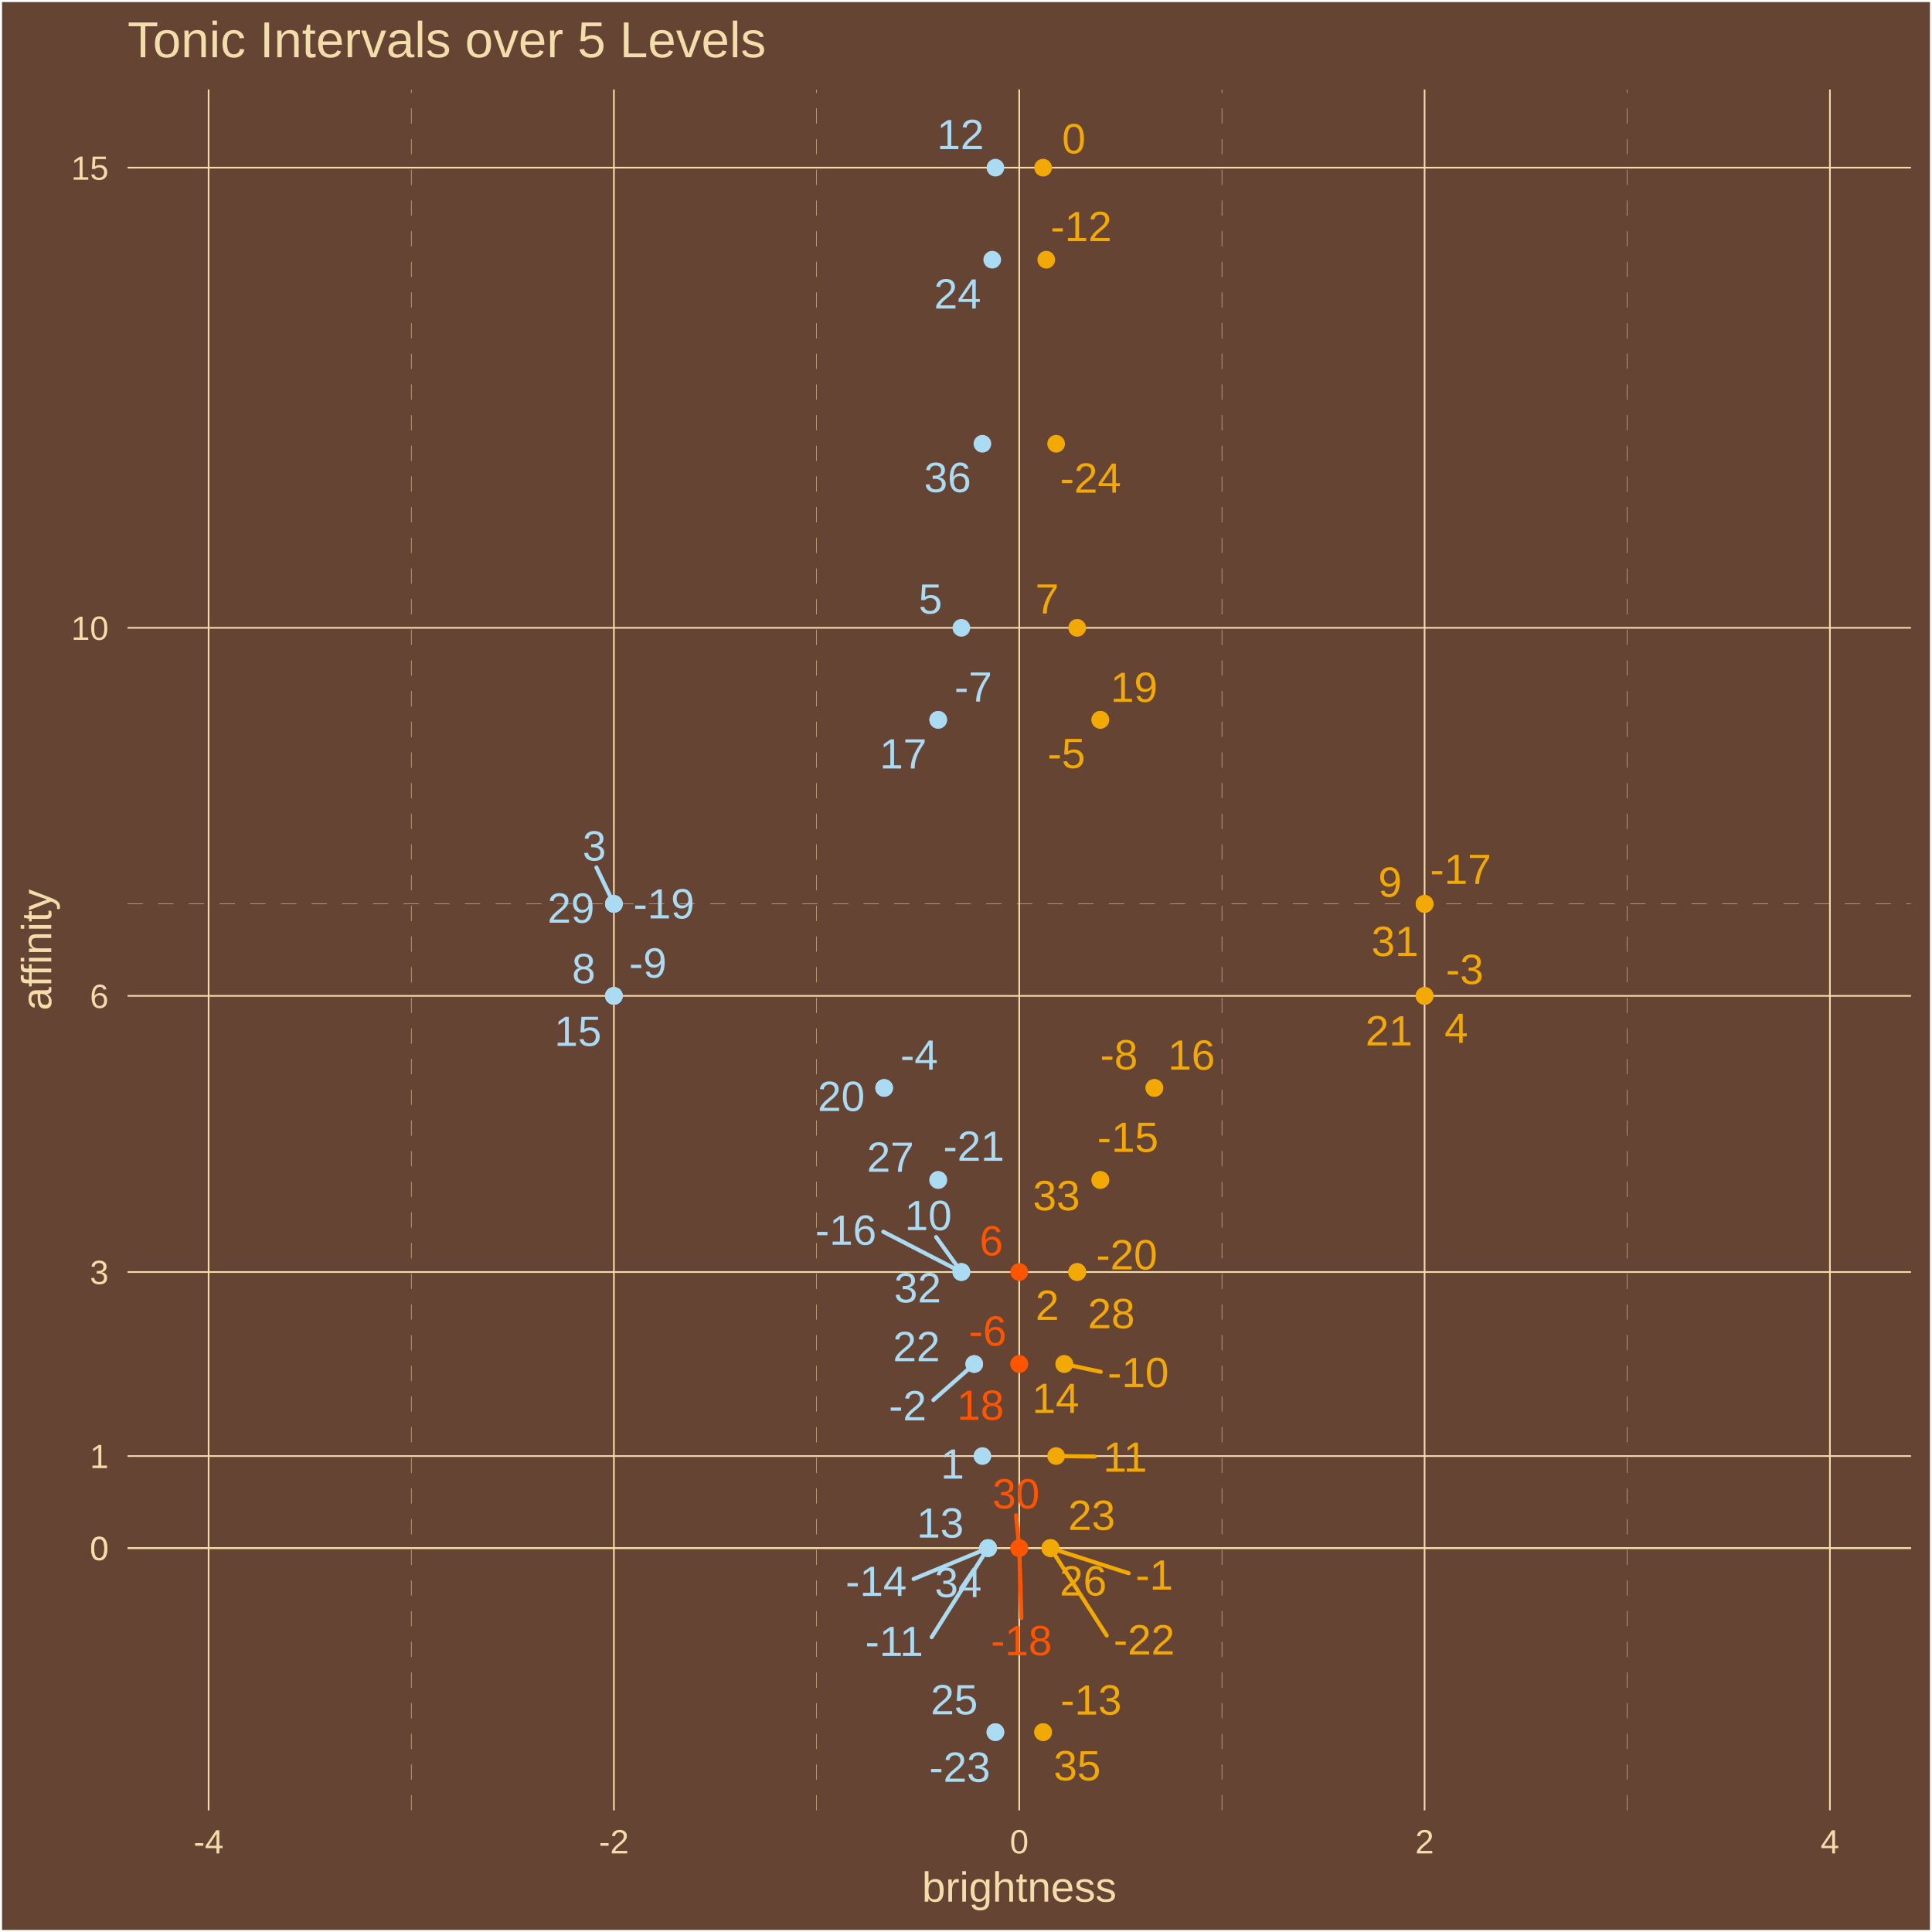
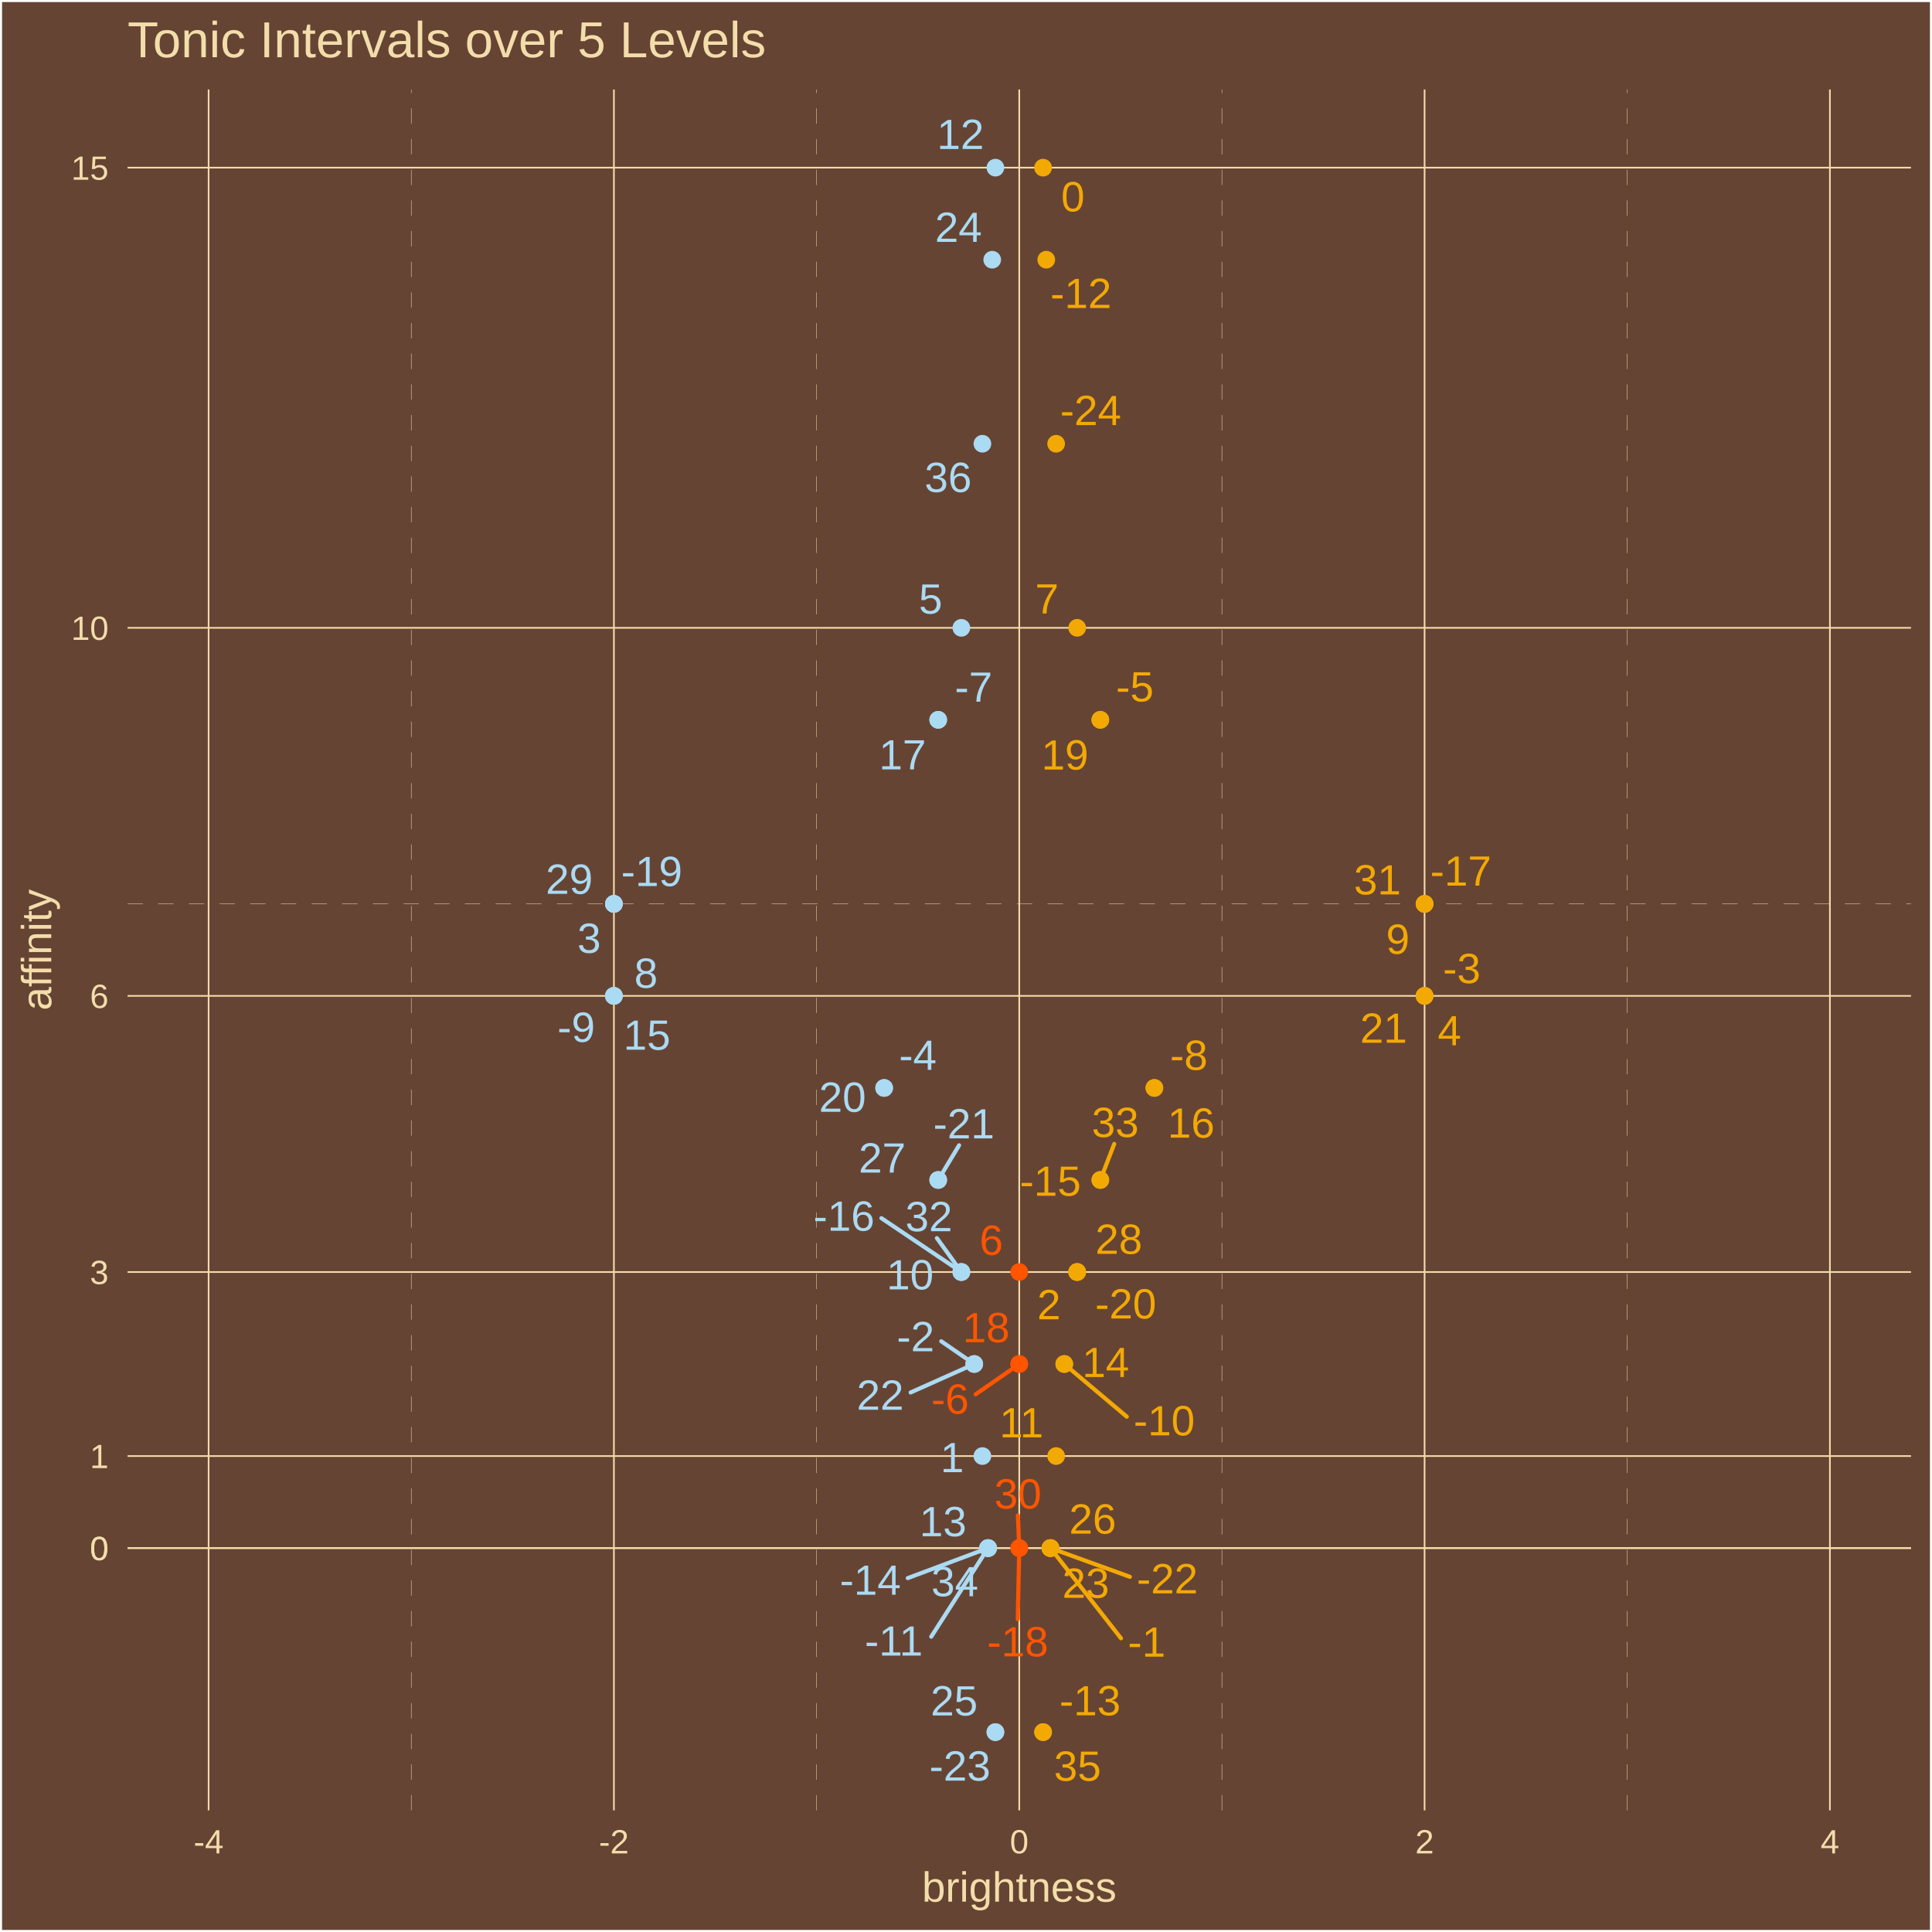
<svg xmlns="http://www.w3.org/2000/svg" class="svglite" width="504.00pt" height="504.00pt" viewBox="0 0 504.00 504.00">
  <defs>
    <style type="text/css">
    .svglite line, .svglite polyline, .svglite polygon, .svglite path, .svglite rect, .svglite circle {
      fill: none;
      stroke: #000000;
      stroke-linecap: round;
      stroke-linejoin: round;
      stroke-miterlimit: 10.00;
    }
    .svglite text {
      white-space: pre;
    }
  </style>
  </defs>
  <rect width="100%" height="100%" style="stroke: none; fill: #664433;" />
  <defs>
    <clipPath id="cpMC4wMHw1MDQuMDB8MC4wMHw1MDQuMDA=">
      <rect x="0.00" y="0.00" width="504.00" height="504.00" />
    </clipPath>
  </defs>
  <g clip-path="url(#cpMC4wMHw1MDQuMDB8MC4wMHw1MDQuMDA=)">
    <rect x="0.00" y="0" width="504.00" height="504.00" style="stroke-width: 1.07; stroke: #FFFFFF; fill: #664433;" />
  </g>
  <defs>
    <clipPath id="cpMzMuMjd8NDk4LjUyfDIzLjM0fDQ3Mi4yNw==">
      <rect x="33.27" y="23.34" width="465.25" height="448.93" />
    </clipPath>
  </defs>
  <g clip-path="url(#cpMzMuMjd8NDk4LjUyfDIzLjM0fDQ3Mi4yNw==)">
    <rect x="33.27" y="23.34" width="465.25" height="448.93" style="stroke-width: 1.07; stroke: none; fill: #664433;" />
    <polyline points="33.27,235.80 498.52,235.80 " style="stroke-width: 0.11; stroke: #F3DDAB; stroke-dasharray: 4.00,4.00; stroke-linecap: butt;" />
    <polyline points="107.29,472.27 107.29,23.34 " style="stroke-width: 0.11; stroke: #F3DDAB; stroke-dasharray: 4.00,4.00; stroke-linecap: butt;" />
    <polyline points="213.02,472.27 213.02,23.34 " style="stroke-width: 0.11; stroke: #F3DDAB; stroke-dasharray: 4.00,4.00; stroke-linecap: butt;" />
    <polyline points="318.76,472.27 318.76,23.34 " style="stroke-width: 0.11; stroke: #F3DDAB; stroke-dasharray: 4.00,4.00; stroke-linecap: butt;" />
    <polyline points="424.50,472.27 424.50,23.34 " style="stroke-width: 0.11; stroke: #F3DDAB; stroke-dasharray: 4.00,4.00; stroke-linecap: butt;" />
    <polyline points="33.27,403.85 498.52,403.85 " style="stroke-width: 0.43; stroke: #F3DDAB; stroke-linecap: butt;" />
    <polyline points="33.27,403.85 498.52,403.85 " style="stroke-width: 0.43; stroke: #F3DDAB; stroke-linecap: butt;" />
    <polyline points="33.27,379.84 498.52,379.84 " style="stroke-width: 0.43; stroke: #F3DDAB; stroke-linecap: butt;" />
    <polyline points="33.27,331.83 498.52,331.83 " style="stroke-width: 0.43; stroke: #F3DDAB; stroke-linecap: butt;" />
    <polyline points="33.27,259.80 498.52,259.80 " style="stroke-width: 0.43; stroke: #F3DDAB; stroke-linecap: butt;" />
    <polyline points="33.27,163.78 498.52,163.78 " style="stroke-width: 0.43; stroke: #F3DDAB; stroke-linecap: butt;" />
    <polyline points="33.27,43.74 498.52,43.74 " style="stroke-width: 0.43; stroke: #F3DDAB; stroke-linecap: butt;" />
    <polyline points="54.42,472.27 54.42,23.34 " style="stroke-width: 0.43; stroke: #F3DDAB; stroke-linecap: butt;" />
    <polyline points="160.15,472.27 160.15,23.34 " style="stroke-width: 0.43; stroke: #F3DDAB; stroke-linecap: butt;" />
    <polyline points="265.89,472.27 265.89,23.34 " style="stroke-width: 0.43; stroke: #F3DDAB; stroke-linecap: butt;" />
    <polyline points="371.63,472.27 371.63,23.34 " style="stroke-width: 0.43; stroke: #F3DDAB; stroke-linecap: butt;" />
    <polyline points="477.37,472.27 477.37,23.34 " style="stroke-width: 0.43; stroke: #F3DDAB; stroke-linecap: butt;" />
    <circle cx="275.51" cy="115.76" r="1.95" style="stroke-width: 0.71; stroke: #F3A904; fill: #F3A904;" />
    <circle cx="259.67" cy="451.86" r="1.95" style="stroke-width: 0.71; stroke: #ABDAF3; fill: #ABDAF3;" />
    <circle cx="274.03" cy="403.85" r="1.95" style="stroke-width: 0.71; stroke: #F3A904; fill: #F3A904;" />
    <circle cx="244.75" cy="307.82" r="1.95" style="stroke-width: 0.71; stroke: #ABDAF3; fill: #ABDAF3;" />
    <circle cx="281.00" cy="331.83" r="1.95" style="stroke-width: 0.71; stroke: #F3A904; fill: #F3A904;" />
    <circle cx="160.15" cy="235.80" r="1.95" style="stroke-width: 0.71; stroke: #ABDAF3; fill: #ABDAF3;" />
    <circle cx="265.89" cy="403.85" r="1.95" style="stroke-width: 0.71; stroke: #FF5500; fill: #FF5500;" />
    <circle cx="371.63" cy="235.80" r="1.95" style="stroke-width: 0.71; stroke: #F3A904; fill: #F3A904;" />
    <circle cx="250.79" cy="331.83" r="1.95" style="stroke-width: 0.71; stroke: #ABDAF3; fill: #ABDAF3;" />
    <circle cx="287.04" cy="307.82" r="1.95" style="stroke-width: 0.71; stroke: #F3A904; fill: #F3A904;" />
    <circle cx="257.76" cy="403.85" r="1.95" style="stroke-width: 0.71; stroke: #ABDAF3; fill: #ABDAF3;" />
    <circle cx="272.11" cy="451.86" r="1.95" style="stroke-width: 0.71; stroke: #F3A904; fill: #F3A904;" />
    <circle cx="272.94" cy="67.75" r="1.95" style="stroke-width: 0.71; stroke: #F3A904; fill: #F3A904;" />
    <circle cx="257.76" cy="403.85" r="1.95" style="stroke-width: 0.71; stroke: #ABDAF3; fill: #ABDAF3;" />
    <circle cx="277.64" cy="355.83" r="1.95" style="stroke-width: 0.71; stroke: #F3A904; fill: #F3A904;" />
    <circle cx="160.15" cy="259.80" r="1.95" style="stroke-width: 0.71; stroke: #ABDAF3; fill: #ABDAF3;" />
    <circle cx="301.14" cy="283.81" r="1.95" style="stroke-width: 0.71; stroke: #F3A904; fill: #F3A904;" />
    <circle cx="244.75" cy="187.78" r="1.95" style="stroke-width: 0.71; stroke: #ABDAF3; fill: #ABDAF3;" />
    <circle cx="265.89" cy="355.83" r="1.95" style="stroke-width: 0.71; stroke: #FF5500; fill: #FF5500;" />
    <circle cx="287.04" cy="187.78" r="1.95" style="stroke-width: 0.71; stroke: #F3A904; fill: #F3A904;" />
    <circle cx="230.65" cy="283.81" r="1.95" style="stroke-width: 0.71; stroke: #ABDAF3; fill: #ABDAF3;" />
    <circle cx="371.63" cy="259.80" r="1.95" style="stroke-width: 0.71; stroke: #F3A904; fill: #F3A904;" />
    <circle cx="254.15" cy="355.83" r="1.95" style="stroke-width: 0.71; stroke: #ABDAF3; fill: #ABDAF3;" />
    <circle cx="274.03" cy="403.85" r="1.95" style="stroke-width: 0.71; stroke: #F3A904; fill: #F3A904;" />
    <circle cx="272.11" cy="43.74" r="1.95" style="stroke-width: 0.71; stroke: #F3A904; fill: #F3A904;" />
    <circle cx="256.28" cy="379.84" r="1.95" style="stroke-width: 0.71; stroke: #ABDAF3; fill: #ABDAF3;" />
    <circle cx="281.00" cy="331.83" r="1.95" style="stroke-width: 0.71; stroke: #F3A904; fill: #F3A904;" />
    <circle cx="160.15" cy="235.80" r="1.95" style="stroke-width: 0.71; stroke: #ABDAF3; fill: #ABDAF3;" />
    <circle cx="371.63" cy="259.80" r="1.95" style="stroke-width: 0.71; stroke: #F3A904; fill: #F3A904;" />
    <circle cx="250.79" cy="163.78" r="1.95" style="stroke-width: 0.71; stroke: #ABDAF3; fill: #ABDAF3;" />
    <circle cx="265.89" cy="331.83" r="1.95" style="stroke-width: 0.71; stroke: #FF5500; fill: #FF5500;" />
    <circle cx="281.00" cy="163.78" r="1.95" style="stroke-width: 0.71; stroke: #F3A904; fill: #F3A904;" />
    <circle cx="160.15" cy="259.80" r="1.95" style="stroke-width: 0.71; stroke: #ABDAF3; fill: #ABDAF3;" />
    <circle cx="371.63" cy="235.80" r="1.95" style="stroke-width: 0.71; stroke: #F3A904; fill: #F3A904;" />
    <circle cx="250.79" cy="331.83" r="1.95" style="stroke-width: 0.71; stroke: #ABDAF3; fill: #ABDAF3;" />
    <circle cx="275.51" cy="379.84" r="1.95" style="stroke-width: 0.71; stroke: #F3A904; fill: #F3A904;" />
    <circle cx="259.67" cy="43.74" r="1.95" style="stroke-width: 0.71; stroke: #ABDAF3; fill: #ABDAF3;" />
    <circle cx="257.76" cy="403.85" r="1.95" style="stroke-width: 0.71; stroke: #ABDAF3; fill: #ABDAF3;" />
    <circle cx="277.64" cy="355.83" r="1.95" style="stroke-width: 0.71; stroke: #F3A904; fill: #F3A904;" />
    <circle cx="160.15" cy="259.80" r="1.95" style="stroke-width: 0.71; stroke: #ABDAF3; fill: #ABDAF3;" />
    <circle cx="301.14" cy="283.81" r="1.95" style="stroke-width: 0.71; stroke: #F3A904; fill: #F3A904;" />
    <circle cx="244.75" cy="187.78" r="1.95" style="stroke-width: 0.71; stroke: #ABDAF3; fill: #ABDAF3;" />
    <circle cx="265.89" cy="355.83" r="1.95" style="stroke-width: 0.71; stroke: #FF5500; fill: #FF5500;" />
    <circle cx="287.04" cy="187.78" r="1.95" style="stroke-width: 0.71; stroke: #F3A904; fill: #F3A904;" />
    <circle cx="230.65" cy="283.81" r="1.95" style="stroke-width: 0.71; stroke: #ABDAF3; fill: #ABDAF3;" />
    <circle cx="371.63" cy="259.80" r="1.95" style="stroke-width: 0.71; stroke: #F3A904; fill: #F3A904;" />
    <circle cx="254.15" cy="355.83" r="1.95" style="stroke-width: 0.71; stroke: #ABDAF3; fill: #ABDAF3;" />
    <circle cx="274.03" cy="403.85" r="1.95" style="stroke-width: 0.71; stroke: #F3A904; fill: #F3A904;" />
    <circle cx="258.84" cy="67.75" r="1.95" style="stroke-width: 0.71; stroke: #ABDAF3; fill: #ABDAF3;" />
    <circle cx="259.67" cy="451.86" r="1.95" style="stroke-width: 0.71; stroke: #ABDAF3; fill: #ABDAF3;" />
    <circle cx="274.03" cy="403.85" r="1.95" style="stroke-width: 0.71; stroke: #F3A904; fill: #F3A904;" />
    <circle cx="244.75" cy="307.82" r="1.95" style="stroke-width: 0.71; stroke: #ABDAF3; fill: #ABDAF3;" />
    <circle cx="281.00" cy="331.83" r="1.95" style="stroke-width: 0.71; stroke: #F3A904; fill: #F3A904;" />
    <circle cx="160.15" cy="235.80" r="1.95" style="stroke-width: 0.71; stroke: #ABDAF3; fill: #ABDAF3;" />
    <circle cx="265.89" cy="403.85" r="1.95" style="stroke-width: 0.71; stroke: #FF5500; fill: #FF5500;" />
    <circle cx="371.63" cy="235.80" r="1.95" style="stroke-width: 0.71; stroke: #F3A904; fill: #F3A904;" />
    <circle cx="250.79" cy="331.83" r="1.95" style="stroke-width: 0.71; stroke: #ABDAF3; fill: #ABDAF3;" />
    <circle cx="287.04" cy="307.82" r="1.95" style="stroke-width: 0.71; stroke: #F3A904; fill: #F3A904;" />
    <circle cx="257.76" cy="403.85" r="1.95" style="stroke-width: 0.71; stroke: #ABDAF3; fill: #ABDAF3;" />
    <circle cx="272.11" cy="451.86" r="1.95" style="stroke-width: 0.71; stroke: #F3A904; fill: #F3A904;" />
    <circle cx="256.28" cy="115.76" r="1.95" style="stroke-width: 0.71; stroke: #ABDAF3; fill: #ABDAF3;" />
-     <line x1="288.70" y1="426.64" x2="274.63" y2="404.78" style="stroke-width: 1.07; stroke: #F3A904;" />
-     <line x1="266.46" y1="422.08" x2="265.93" y2="404.95" style="stroke-width: 1.07; stroke: #FF5500;" />
-     <line x1="230.43" y1="321.32" x2="249.78" y2="331.31" style="stroke-width: 1.07; stroke: #ABDAF3;" />
-     <line x1="238.34" y1="411.92" x2="256.71" y2="404.28" style="stroke-width: 1.07; stroke: #ABDAF3;" />
-     <line x1="243.05" y1="427.07" x2="257.16" y2="404.79" style="stroke-width: 1.07; stroke: #ABDAF3;" />
-     <line x1="287.15" y1="357.86" x2="278.76" y2="356.07" style="stroke-width: 1.07; stroke: #F3A904;" />
-     <line x1="243.49" y1="365.23" x2="253.30" y2="356.58" style="stroke-width: 1.07; stroke: #ABDAF3;" />
-     <line x1="294.43" y1="410.41" x2="275.11" y2="404.19" style="stroke-width: 1.07; stroke: #F3A904;" />
-     <line x1="155.59" y1="226.29" x2="159.67" y2="234.80" style="stroke-width: 1.07; stroke: #ABDAF3;" />
-     <line x1="244.21" y1="322.71" x2="250.14" y2="330.92" style="stroke-width: 1.07; stroke: #ABDAF3;" />
-     <line x1="285.57" y1="379.96" x2="276.65" y2="379.85" style="stroke-width: 1.07; stroke: #F3A904;" />
-     <line x1="265.06" y1="395.31" x2="265.79" y2="402.75" style="stroke-width: 1.07; stroke: #FF5500;" />
-     <text x="284.51" y="128.53" text-anchor="middle" style="font-size: 11.04px;fill: #F3A904; font-family: &quot;Arial&quot;;" textLength="15.94px" lengthAdjust="spacingAndGlyphs">-24</text>
-     <text x="250.37" y="464.82" text-anchor="middle" style="font-size: 11.04px;fill: #ABDAF3; font-family: &quot;Arial&quot;;" textLength="15.94px" lengthAdjust="spacingAndGlyphs">-23</text>
-     <text x="298.47" y="431.59" text-anchor="middle" style="font-size: 11.04px;fill: #F3A904; font-family: &quot;Arial&quot;;" textLength="15.94px" lengthAdjust="spacingAndGlyphs">-22</text>
-     <text x="254.03" y="302.82" text-anchor="middle" style="font-size: 11.04px;fill: #ABDAF3; font-family: &quot;Arial&quot;;" textLength="15.94px" lengthAdjust="spacingAndGlyphs">-21</text>
-     <text x="293.92" y="331.15" text-anchor="middle" style="font-size: 11.04px;fill: #F3A904; font-family: &quot;Arial&quot;;" textLength="15.94px" lengthAdjust="spacingAndGlyphs">-20</text>
-     <text x="173.19" y="239.59" text-anchor="middle" style="font-size: 11.04px;fill: #ABDAF3; font-family: &quot;Arial&quot;;" textLength="15.94px" lengthAdjust="spacingAndGlyphs">-19</text>
-     <text x="266.46" y="431.80" text-anchor="middle" style="font-size: 11.04px;fill: #FF5500; font-family: &quot;Arial&quot;;" textLength="15.94px" lengthAdjust="spacingAndGlyphs">-18</text>
-     <text x="381.04" y="230.59" text-anchor="middle" style="font-size: 11.04px;fill: #F3A904; font-family: &quot;Arial&quot;;" textLength="15.94px" lengthAdjust="spacingAndGlyphs">-17</text>
-     <text x="220.66" y="324.72" text-anchor="middle" style="font-size: 11.04px;fill: #ABDAF3; font-family: &quot;Arial&quot;;" textLength="15.94px" lengthAdjust="spacingAndGlyphs">-16</text>
-     <text x="294.22" y="300.49" text-anchor="middle" style="font-size: 11.04px;fill: #F3A904; font-family: &quot;Arial&quot;;" textLength="15.94px" lengthAdjust="spacingAndGlyphs">-15</text>
-     <text x="228.57" y="416.33" text-anchor="middle" style="font-size: 11.04px;fill: #ABDAF3; font-family: &quot;Arial&quot;;" textLength="15.94px" lengthAdjust="spacingAndGlyphs">-14</text>
-     <text x="284.63" y="447.28" text-anchor="middle" style="font-size: 11.04px;fill: #F3A904; font-family: &quot;Arial&quot;;" textLength="15.94px" lengthAdjust="spacingAndGlyphs">-13</text>
-     <text x="282.05" y="62.91" text-anchor="middle" style="font-size: 11.04px;fill: #F3A904; font-family: &quot;Arial&quot;;" textLength="15.94px" lengthAdjust="spacingAndGlyphs">-12</text>
-     <text x="233.28" y="432.01" text-anchor="middle" style="font-size: 11.04px;fill: #ABDAF3; font-family: &quot;Arial&quot;;" textLength="15.94px" lengthAdjust="spacingAndGlyphs">-11</text>
-     <text x="296.92" y="361.86" text-anchor="middle" style="font-size: 11.04px;fill: #F3A904; font-family: &quot;Arial&quot;;" textLength="15.94px" lengthAdjust="spacingAndGlyphs">-10</text>
-     <text x="169.01" y="255.03" text-anchor="middle" style="font-size: 11.04px;fill: #ABDAF3; font-family: &quot;Arial&quot;;" textLength="9.81px" lengthAdjust="spacingAndGlyphs">-9</text>
-     <text x="291.91" y="278.98" text-anchor="middle" style="font-size: 11.04px;fill: #F3A904; font-family: &quot;Arial&quot;;" textLength="9.81px" lengthAdjust="spacingAndGlyphs">-8</text>
-     <text x="253.90" y="183.02" text-anchor="middle" style="font-size: 11.04px;fill: #ABDAF3; font-family: &quot;Arial&quot;;" textLength="9.81px" lengthAdjust="spacingAndGlyphs">-7</text>
-     <text x="257.66" y="351.04" text-anchor="middle" style="font-size: 11.04px;fill: #FF5500; font-family: &quot;Arial&quot;;" textLength="9.81px" lengthAdjust="spacingAndGlyphs">-6</text>
-     <text x="278.19" y="200.36" text-anchor="middle" style="font-size: 11.04px;fill: #F3A904; font-family: &quot;Arial&quot;;" textLength="9.81px" lengthAdjust="spacingAndGlyphs">-5</text>
-     <text x="239.79" y="279.04" text-anchor="middle" style="font-size: 11.04px;fill: #ABDAF3; font-family: &quot;Arial&quot;;" textLength="9.81px" lengthAdjust="spacingAndGlyphs">-4</text>
-     <text x="382.09" y="256.70" text-anchor="middle" style="font-size: 11.04px;fill: #F3A904; font-family: &quot;Arial&quot;;" textLength="9.81px" lengthAdjust="spacingAndGlyphs">-3</text>
-     <text x="236.78" y="370.52" text-anchor="middle" style="font-size: 11.04px;fill: #ABDAF3; font-family: &quot;Arial&quot;;" textLength="9.81px" lengthAdjust="spacingAndGlyphs">-2</text>
-     <text x="301.13" y="414.68" text-anchor="middle" style="font-size: 11.04px;fill: #F3A904; font-family: &quot;Arial&quot;;" textLength="9.81px" lengthAdjust="spacingAndGlyphs">-1</text>
-     <text x="280.12" y="40.00" text-anchor="middle" style="font-size: 11.04px;fill: #F3A904; font-family: &quot;Arial&quot;;" textLength="6.13px" lengthAdjust="spacingAndGlyphs">0</text>
-     <text x="248.47" y="385.73" text-anchor="middle" style="font-size: 11.04px;fill: #ABDAF3; font-family: &quot;Arial&quot;;" textLength="6.13px" lengthAdjust="spacingAndGlyphs">1</text>
-     <text x="273.19" y="344.32" text-anchor="middle" style="font-size: 11.04px;fill: #F3A904; font-family: &quot;Arial&quot;;" textLength="6.13px" lengthAdjust="spacingAndGlyphs">2</text>
-     <text x="155.04" y="224.49" text-anchor="middle" style="font-size: 11.04px;fill: #ABDAF3; font-family: &quot;Arial&quot;;" textLength="6.13px" lengthAdjust="spacingAndGlyphs">3</text>
-     <text x="379.89" y="272.05" text-anchor="middle" style="font-size: 11.04px;fill: #F3A904; font-family: &quot;Arial&quot;;" textLength="6.13px" lengthAdjust="spacingAndGlyphs">4</text>
-     <text x="242.71" y="160.07" text-anchor="middle" style="font-size: 11.04px;fill: #ABDAF3; font-family: &quot;Arial&quot;;" textLength="6.13px" lengthAdjust="spacingAndGlyphs">5</text>
-     <text x="258.60" y="327.51" text-anchor="middle" style="font-size: 11.04px;fill: #FF5500; font-family: &quot;Arial&quot;;" textLength="6.13px" lengthAdjust="spacingAndGlyphs">6</text>
-     <text x="273.15" y="160.06" text-anchor="middle" style="font-size: 11.04px;fill: #F3A904; font-family: &quot;Arial&quot;;" textLength="6.13px" lengthAdjust="spacingAndGlyphs">7</text>
-     <text x="152.27" y="256.49" text-anchor="middle" style="font-size: 11.04px;fill: #ABDAF3; font-family: &quot;Arial&quot;;" textLength="6.13px" lengthAdjust="spacingAndGlyphs">8</text>
-     <text x="362.60" y="233.94" text-anchor="middle" style="font-size: 11.04px;fill: #F3A904; font-family: &quot;Arial&quot;;" textLength="6.13px" lengthAdjust="spacingAndGlyphs">9</text>
-     <text x="242.15" y="320.91" text-anchor="middle" style="font-size: 11.04px;fill: #ABDAF3; font-family: &quot;Arial&quot;;" textLength="12.27px" lengthAdjust="spacingAndGlyphs">10</text>
-     <text x="293.51" y="383.92" text-anchor="middle" style="font-size: 11.04px;fill: #F3A904; font-family: &quot;Arial&quot;;" textLength="12.27px" lengthAdjust="spacingAndGlyphs">11</text>
-     <text x="250.55" y="38.91" text-anchor="middle" style="font-size: 11.04px;fill: #ABDAF3; font-family: &quot;Arial&quot;;" textLength="12.27px" lengthAdjust="spacingAndGlyphs">12</text>
-     <text x="245.28" y="401.12" text-anchor="middle" style="font-size: 11.04px;fill: #ABDAF3; font-family: &quot;Arial&quot;;" textLength="12.27px" lengthAdjust="spacingAndGlyphs">13</text>
-     <text x="275.39" y="368.59" text-anchor="middle" style="font-size: 11.04px;fill: #F3A904; font-family: &quot;Arial&quot;;" textLength="12.27px" lengthAdjust="spacingAndGlyphs">14</text>
-     <text x="150.76" y="272.84" text-anchor="middle" style="font-size: 11.04px;fill: #ABDAF3; font-family: &quot;Arial&quot;;" textLength="12.27px" lengthAdjust="spacingAndGlyphs">15</text>
-     <text x="310.82" y="279.05" text-anchor="middle" style="font-size: 11.04px;fill: #F3A904; font-family: &quot;Arial&quot;;" textLength="12.27px" lengthAdjust="spacingAndGlyphs">16</text>
-     <text x="235.62" y="200.47" text-anchor="middle" style="font-size: 11.04px;fill: #ABDAF3; font-family: &quot;Arial&quot;;" textLength="12.27px" lengthAdjust="spacingAndGlyphs">17</text>
-     <text x="255.78" y="370.39" text-anchor="middle" style="font-size: 11.04px;fill: #FF5500; font-family: &quot;Arial&quot;;" textLength="12.27px" lengthAdjust="spacingAndGlyphs">18</text>
-     <text x="295.84" y="183.11" text-anchor="middle" style="font-size: 11.04px;fill: #F3A904; font-family: &quot;Arial&quot;;" textLength="12.27px" lengthAdjust="spacingAndGlyphs">19</text>
-     <text x="219.45" y="289.82" text-anchor="middle" style="font-size: 11.04px;fill: #ABDAF3; font-family: &quot;Arial&quot;;" textLength="12.27px" lengthAdjust="spacingAndGlyphs">20</text>
-     <text x="362.34" y="272.71" text-anchor="middle" style="font-size: 11.04px;fill: #F3A904; font-family: &quot;Arial&quot;;" textLength="12.27px" lengthAdjust="spacingAndGlyphs">21</text>
-     <text x="239.08" y="355.09" text-anchor="middle" style="font-size: 11.04px;fill: #ABDAF3; font-family: &quot;Arial&quot;;" textLength="12.27px" lengthAdjust="spacingAndGlyphs">22</text>
-     <text x="284.78" y="399.12" text-anchor="middle" style="font-size: 11.04px;fill: #F3A904; font-family: &quot;Arial&quot;;" textLength="12.27px" lengthAdjust="spacingAndGlyphs">23</text>
-     <text x="249.80" y="80.49" text-anchor="middle" style="font-size: 11.04px;fill: #ABDAF3; font-family: &quot;Arial&quot;;" textLength="12.27px" lengthAdjust="spacingAndGlyphs">24</text>
-     <text x="248.93" y="447.22" text-anchor="middle" style="font-size: 11.04px;fill: #ABDAF3; font-family: &quot;Arial&quot;;" textLength="12.27px" lengthAdjust="spacingAndGlyphs">25</text>
-     <text x="282.57" y="416.22" text-anchor="middle" style="font-size: 11.04px;fill: #F3A904; font-family: &quot;Arial&quot;;" textLength="12.27px" lengthAdjust="spacingAndGlyphs">26</text>
-     <text x="232.28" y="305.68" text-anchor="middle" style="font-size: 11.04px;fill: #ABDAF3; font-family: &quot;Arial&quot;;" textLength="12.27px" lengthAdjust="spacingAndGlyphs">27</text>
-     <text x="289.91" y="346.49" text-anchor="middle" style="font-size: 11.04px;fill: #F3A904; font-family: &quot;Arial&quot;;" textLength="12.27px" lengthAdjust="spacingAndGlyphs">28</text>
-     <text x="148.96" y="240.71" text-anchor="middle" style="font-size: 11.04px;fill: #ABDAF3; font-family: &quot;Arial&quot;;" textLength="12.27px" lengthAdjust="spacingAndGlyphs">29</text>
-     <text x="265.05" y="393.51" text-anchor="middle" style="font-size: 11.04px;fill: #FF5500; font-family: &quot;Arial&quot;;" textLength="12.27px" lengthAdjust="spacingAndGlyphs">30</text>
-     <text x="363.90" y="249.39" text-anchor="middle" style="font-size: 11.04px;fill: #F3A904; font-family: &quot;Arial&quot;;" textLength="12.27px" lengthAdjust="spacingAndGlyphs">31</text>
-     <text x="239.38" y="339.76" text-anchor="middle" style="font-size: 11.04px;fill: #ABDAF3; font-family: &quot;Arial&quot;;" textLength="12.27px" lengthAdjust="spacingAndGlyphs">32</text>
-     <text x="275.59" y="315.72" text-anchor="middle" style="font-size: 11.04px;fill: #F3A904; font-family: &quot;Arial&quot;;" textLength="12.27px" lengthAdjust="spacingAndGlyphs">33</text>
-     <text x="249.97" y="416.63" text-anchor="middle" style="font-size: 11.04px;fill: #ABDAF3; font-family: &quot;Arial&quot;;" textLength="12.27px" lengthAdjust="spacingAndGlyphs">34</text>
-     <text x="281.00" y="464.44" text-anchor="middle" style="font-size: 11.04px;fill: #F3A904; font-family: &quot;Arial&quot;;" textLength="12.27px" lengthAdjust="spacingAndGlyphs">35</text>
-     <text x="247.20" y="128.37" text-anchor="middle" style="font-size: 11.04px;fill: #ABDAF3; font-family: &quot;Arial&quot;;" textLength="12.27px" lengthAdjust="spacingAndGlyphs">36</text>
+     <line x1="294.75" y1="411.34" x2="275.10" y2="404.23" style="stroke-width: 1.07; stroke: #F3A904;" />
+     <line x1="250.20" y1="298.77" x2="245.32" y2="306.87" style="stroke-width: 1.07; stroke: #ABDAF3;" />
+     <line x1="265.50" y1="422.38" x2="265.87" y2="404.95" style="stroke-width: 1.07; stroke: #FF5500;" />
+     <line x1="229.93" y1="317.78" x2="249.85" y2="331.19" style="stroke-width: 1.07; stroke: #ABDAF3;" />
+     <line x1="236.81" y1="411.68" x2="256.70" y2="404.24" style="stroke-width: 1.07; stroke: #ABDAF3;" />
+     <line x1="242.93" y1="426.96" x2="257.16" y2="404.78" style="stroke-width: 1.07; stroke: #ABDAF3;" />
+     <line x1="293.94" y1="369.57" x2="278.50" y2="356.56" style="stroke-width: 1.07; stroke: #F3A904;" />
+     <line x1="254.54" y1="363.72" x2="264.97" y2="356.48" style="stroke-width: 1.07; stroke: #FF5500;" />
+     <line x1="245.55" y1="349.90" x2="253.22" y2="355.19" style="stroke-width: 1.07; stroke: #ABDAF3;" />
+     <line x1="292.43" y1="427.38" x2="274.72" y2="404.73" style="stroke-width: 1.07; stroke: #F3A904;" />
+     <line x1="237.56" y1="363.25" x2="253.11" y2="356.30" style="stroke-width: 1.07; stroke: #ABDAF3;" />
+     <line x1="265.54" y1="395.33" x2="265.85" y2="402.75" style="stroke-width: 1.07; stroke: #FF5500;" />
+     <line x1="244.41" y1="322.99" x2="250.14" y2="330.92" style="stroke-width: 1.07; stroke: #ABDAF3;" />
+     <line x1="290.67" y1="298.42" x2="287.44" y2="306.79" style="stroke-width: 1.07; stroke: #F3A904;" />
+     <text x="284.54" y="110.89" text-anchor="middle" style="font-size: 11.04px;fill: #F3A904; font-family: &quot;Arial&quot;;" textLength="15.94px" lengthAdjust="spacingAndGlyphs">-24</text>
+     <text x="250.41" y="464.51" text-anchor="middle" style="font-size: 11.04px;fill: #ABDAF3; font-family: &quot;Arial&quot;;" textLength="15.94px" lengthAdjust="spacingAndGlyphs">-23</text>
+     <text x="304.52" y="415.66" text-anchor="middle" style="font-size: 11.04px;fill: #F3A904; font-family: &quot;Arial&quot;;" textLength="15.94px" lengthAdjust="spacingAndGlyphs">-22</text>
+     <text x="251.44" y="296.97" text-anchor="middle" style="font-size: 11.04px;fill: #ABDAF3; font-family: &quot;Arial&quot;;" textLength="15.94px" lengthAdjust="spacingAndGlyphs">-21</text>
+     <text x="293.66" y="343.96" text-anchor="middle" style="font-size: 11.04px;fill: #F3A904; font-family: &quot;Arial&quot;;" textLength="15.94px" lengthAdjust="spacingAndGlyphs">-20</text>
+     <text x="170.02" y="231.14" text-anchor="middle" style="font-size: 11.04px;fill: #ABDAF3; font-family: &quot;Arial&quot;;" textLength="15.94px" lengthAdjust="spacingAndGlyphs">-19</text>
+     <text x="265.50" y="432.09" text-anchor="middle" style="font-size: 11.04px;fill: #FF5500; font-family: &quot;Arial&quot;;" textLength="15.94px" lengthAdjust="spacingAndGlyphs">-18</text>
+     <text x="381.08" y="231.04" text-anchor="middle" style="font-size: 11.04px;fill: #F3A904; font-family: &quot;Arial&quot;;" textLength="15.94px" lengthAdjust="spacingAndGlyphs">-17</text>
+     <text x="220.16" y="321.06" text-anchor="middle" style="font-size: 11.04px;fill: #ABDAF3; font-family: &quot;Arial&quot;;" textLength="15.94px" lengthAdjust="spacingAndGlyphs">-16</text>
+     <text x="274.01" y="311.94" text-anchor="middle" style="font-size: 11.04px;fill: #F3A904; font-family: &quot;Arial&quot;;" textLength="15.94px" lengthAdjust="spacingAndGlyphs">-15</text>
+     <text x="227.04" y="416.02" text-anchor="middle" style="font-size: 11.04px;fill: #ABDAF3; font-family: &quot;Arial&quot;;" textLength="15.94px" lengthAdjust="spacingAndGlyphs">-14</text>
+     <text x="284.36" y="447.47" text-anchor="middle" style="font-size: 11.04px;fill: #F3A904; font-family: &quot;Arial&quot;;" textLength="15.94px" lengthAdjust="spacingAndGlyphs">-13</text>
+     <text x="281.99" y="80.35" text-anchor="middle" style="font-size: 11.04px;fill: #F3A904; font-family: &quot;Arial&quot;;" textLength="15.94px" lengthAdjust="spacingAndGlyphs">-12</text>
+     <text x="233.16" y="431.89" text-anchor="middle" style="font-size: 11.04px;fill: #ABDAF3; font-family: &quot;Arial&quot;;" textLength="15.94px" lengthAdjust="spacingAndGlyphs">-11</text>
+     <text x="303.71" y="374.44" text-anchor="middle" style="font-size: 11.04px;fill: #F3A904; font-family: &quot;Arial&quot;;" textLength="15.94px" lengthAdjust="spacingAndGlyphs">-10</text>
+     <text x="150.32" y="271.79" text-anchor="middle" style="font-size: 11.04px;fill: #ABDAF3; font-family: &quot;Arial&quot;;" textLength="9.81px" lengthAdjust="spacingAndGlyphs">-9</text>
+     <text x="310.14" y="279.09" text-anchor="middle" style="font-size: 11.04px;fill: #F3A904; font-family: &quot;Arial&quot;;" textLength="9.81px" lengthAdjust="spacingAndGlyphs">-8</text>
+     <text x="253.98" y="183.05" text-anchor="middle" style="font-size: 11.04px;fill: #ABDAF3; font-family: &quot;Arial&quot;;" textLength="9.81px" lengthAdjust="spacingAndGlyphs">-7</text>
+     <text x="247.84" y="368.80" text-anchor="middle" style="font-size: 11.04px;fill: #FF5500; font-family: &quot;Arial&quot;;" textLength="9.81px" lengthAdjust="spacingAndGlyphs">-6</text>
+     <text x="296.05" y="182.98" text-anchor="middle" style="font-size: 11.04px;fill: #F3A904; font-family: &quot;Arial&quot;;" textLength="9.81px" lengthAdjust="spacingAndGlyphs">-5</text>
+     <text x="239.43" y="279.08" text-anchor="middle" style="font-size: 11.04px;fill: #ABDAF3; font-family: &quot;Arial&quot;;" textLength="9.81px" lengthAdjust="spacingAndGlyphs">-4</text>
+     <text x="381.33" y="256.47" text-anchor="middle" style="font-size: 11.04px;fill: #F3A904; font-family: &quot;Arial&quot;;" textLength="9.81px" lengthAdjust="spacingAndGlyphs">-3</text>
+     <text x="238.85" y="352.50" text-anchor="middle" style="font-size: 11.04px;fill: #ABDAF3; font-family: &quot;Arial&quot;;" textLength="9.81px" lengthAdjust="spacingAndGlyphs">-2</text>
+     <text x="299.14" y="432.18" text-anchor="middle" style="font-size: 11.04px;fill: #F3A904; font-family: &quot;Arial&quot;;" textLength="9.81px" lengthAdjust="spacingAndGlyphs">-1</text>
+     <text x="279.88" y="55.14" text-anchor="middle" style="font-size: 11.04px;fill: #F3A904; font-family: &quot;Arial&quot;;" textLength="6.13px" lengthAdjust="spacingAndGlyphs">0</text>
+     <text x="248.39" y="384.05" text-anchor="middle" style="font-size: 11.04px;fill: #ABDAF3; font-family: &quot;Arial&quot;;" textLength="6.13px" lengthAdjust="spacingAndGlyphs">1</text>
+     <text x="273.63" y="344.16" text-anchor="middle" style="font-size: 11.04px;fill: #F3A904; font-family: &quot;Arial&quot;;" textLength="6.13px" lengthAdjust="spacingAndGlyphs">2</text>
+     <text x="153.68" y="248.58" text-anchor="middle" style="font-size: 11.04px;fill: #ABDAF3; font-family: &quot;Arial&quot;;" textLength="6.13px" lengthAdjust="spacingAndGlyphs">3</text>
+     <text x="378.13" y="272.69" text-anchor="middle" style="font-size: 11.04px;fill: #F3A904; font-family: &quot;Arial&quot;;" textLength="6.13px" lengthAdjust="spacingAndGlyphs">4</text>
+     <text x="242.76" y="160.07" text-anchor="middle" style="font-size: 11.04px;fill: #ABDAF3; font-family: &quot;Arial&quot;;" textLength="6.13px" lengthAdjust="spacingAndGlyphs">5</text>
+     <text x="258.59" y="327.36" text-anchor="middle" style="font-size: 11.04px;fill: #FF5500; font-family: &quot;Arial&quot;;" textLength="6.13px" lengthAdjust="spacingAndGlyphs">6</text>
+     <text x="273.10" y="160.05" text-anchor="middle" style="font-size: 11.04px;fill: #F3A904; font-family: &quot;Arial&quot;;" textLength="6.13px" lengthAdjust="spacingAndGlyphs">7</text>
+     <text x="168.52" y="257.69" text-anchor="middle" style="font-size: 11.04px;fill: #ABDAF3; font-family: &quot;Arial&quot;;" textLength="6.13px" lengthAdjust="spacingAndGlyphs">8</text>
+     <text x="364.65" y="248.82" text-anchor="middle" style="font-size: 11.04px;fill: #F3A904; font-family: &quot;Arial&quot;;" textLength="6.13px" lengthAdjust="spacingAndGlyphs">9</text>
+     <text x="237.40" y="336.36" text-anchor="middle" style="font-size: 11.04px;fill: #ABDAF3; font-family: &quot;Arial&quot;;" textLength="12.27px" lengthAdjust="spacingAndGlyphs">10</text>
+     <text x="266.46" y="374.97" text-anchor="middle" style="font-size: 11.04px;fill: #F3A904; font-family: &quot;Arial&quot;;" textLength="12.27px" lengthAdjust="spacingAndGlyphs">11</text>
+     <text x="250.56" y="38.87" text-anchor="middle" style="font-size: 11.04px;fill: #ABDAF3; font-family: &quot;Arial&quot;;" textLength="12.27px" lengthAdjust="spacingAndGlyphs">12</text>
+     <text x="246.00" y="400.76" text-anchor="middle" style="font-size: 11.04px;fill: #ABDAF3; font-family: &quot;Arial&quot;;" textLength="12.27px" lengthAdjust="spacingAndGlyphs">13</text>
+     <text x="288.44" y="359.23" text-anchor="middle" style="font-size: 11.04px;fill: #F3A904; font-family: &quot;Arial&quot;;" textLength="12.27px" lengthAdjust="spacingAndGlyphs">14</text>
+     <text x="168.76" y="273.84" text-anchor="middle" style="font-size: 11.04px;fill: #ABDAF3; font-family: &quot;Arial&quot;;" textLength="12.27px" lengthAdjust="spacingAndGlyphs">15</text>
+     <text x="310.72" y="296.78" text-anchor="middle" style="font-size: 11.04px;fill: #F3A904; font-family: &quot;Arial&quot;;" textLength="12.27px" lengthAdjust="spacingAndGlyphs">16</text>
+     <text x="235.44" y="200.72" text-anchor="middle" style="font-size: 11.04px;fill: #ABDAF3; font-family: &quot;Arial&quot;;" textLength="12.27px" lengthAdjust="spacingAndGlyphs">17</text>
+     <text x="257.26" y="350.14" text-anchor="middle" style="font-size: 11.04px;fill: #FF5500; font-family: &quot;Arial&quot;;" textLength="12.27px" lengthAdjust="spacingAndGlyphs">18</text>
+     <text x="277.81" y="200.75" text-anchor="middle" style="font-size: 11.04px;fill: #F3A904; font-family: &quot;Arial&quot;;" textLength="12.27px" lengthAdjust="spacingAndGlyphs">19</text>
+     <text x="219.77" y="290.04" text-anchor="middle" style="font-size: 11.04px;fill: #ABDAF3; font-family: &quot;Arial&quot;;" textLength="12.27px" lengthAdjust="spacingAndGlyphs">20</text>
+     <text x="360.94" y="272.03" text-anchor="middle" style="font-size: 11.04px;fill: #F3A904; font-family: &quot;Arial&quot;;" textLength="12.27px" lengthAdjust="spacingAndGlyphs">21</text>
+     <text x="229.62" y="367.76" text-anchor="middle" style="font-size: 11.04px;fill: #ABDAF3; font-family: &quot;Arial&quot;;" textLength="12.27px" lengthAdjust="spacingAndGlyphs">22</text>
+     <text x="283.24" y="416.83" text-anchor="middle" style="font-size: 11.04px;fill: #F3A904; font-family: &quot;Arial&quot;;" textLength="12.27px" lengthAdjust="spacingAndGlyphs">23</text>
+     <text x="250.04" y="63.10" text-anchor="middle" style="font-size: 11.04px;fill: #ABDAF3; font-family: &quot;Arial&quot;;" textLength="12.27px" lengthAdjust="spacingAndGlyphs">24</text>
+     <text x="248.90" y="447.51" text-anchor="middle" style="font-size: 11.04px;fill: #ABDAF3; font-family: &quot;Arial&quot;;" textLength="12.27px" lengthAdjust="spacingAndGlyphs">25</text>
+     <text x="285.04" y="400.08" text-anchor="middle" style="font-size: 11.04px;fill: #F3A904; font-family: &quot;Arial&quot;;" textLength="12.27px" lengthAdjust="spacingAndGlyphs">26</text>
+     <text x="230.13" y="305.89" text-anchor="middle" style="font-size: 11.04px;fill: #ABDAF3; font-family: &quot;Arial&quot;;" textLength="12.27px" lengthAdjust="spacingAndGlyphs">27</text>
+     <text x="291.86" y="327.09" text-anchor="middle" style="font-size: 11.04px;fill: #F3A904; font-family: &quot;Arial&quot;;" textLength="12.27px" lengthAdjust="spacingAndGlyphs">28</text>
+     <text x="148.50" y="233.17" text-anchor="middle" style="font-size: 11.04px;fill: #ABDAF3; font-family: &quot;Arial&quot;;" textLength="12.27px" lengthAdjust="spacingAndGlyphs">29</text>
+     <text x="265.54" y="393.53" text-anchor="middle" style="font-size: 11.04px;fill: #FF5500; font-family: &quot;Arial&quot;;" textLength="12.27px" lengthAdjust="spacingAndGlyphs">30</text>
+     <text x="359.33" y="233.33" text-anchor="middle" style="font-size: 11.04px;fill: #F3A904; font-family: &quot;Arial&quot;;" textLength="12.27px" lengthAdjust="spacingAndGlyphs">31</text>
+     <text x="242.31" y="321.19" text-anchor="middle" style="font-size: 11.04px;fill: #ABDAF3; font-family: &quot;Arial&quot;;" textLength="12.27px" lengthAdjust="spacingAndGlyphs">32</text>
+     <text x="290.95" y="296.62" text-anchor="middle" style="font-size: 11.04px;fill: #F3A904; font-family: &quot;Arial&quot;;" textLength="12.27px" lengthAdjust="spacingAndGlyphs">33</text>
+     <text x="249.09" y="416.41" text-anchor="middle" style="font-size: 11.04px;fill: #ABDAF3; font-family: &quot;Arial&quot;;" textLength="12.27px" lengthAdjust="spacingAndGlyphs">34</text>
+     <text x="281.09" y="464.55" text-anchor="middle" style="font-size: 11.04px;fill: #F3A904; font-family: &quot;Arial&quot;;" textLength="12.27px" lengthAdjust="spacingAndGlyphs">35</text>
+     <text x="247.34" y="128.35" text-anchor="middle" style="font-size: 11.04px;fill: #ABDAF3; font-family: &quot;Arial&quot;;" textLength="12.27px" lengthAdjust="spacingAndGlyphs">36</text>
  </g>
  <g clip-path="url(#cpMC4wMHw1MDQuMDB8MC4wMHw1MDQuMDA=)">
    <text x="28.34" y="407.00" text-anchor="end" style="font-size: 8.80px;fill: #F3DDAB; font-family: &quot;Arial&quot;;" textLength="4.90px" lengthAdjust="spacingAndGlyphs">0</text>
    <text x="28.34" y="407.00" text-anchor="end" style="font-size: 8.80px;fill: #F3DDAB; font-family: &quot;Arial&quot;;" textLength="4.90px" lengthAdjust="spacingAndGlyphs">0</text>
    <text x="28.34" y="382.99" text-anchor="end" style="font-size: 8.80px;fill: #F3DDAB; font-family: &quot;Arial&quot;;" textLength="4.90px" lengthAdjust="spacingAndGlyphs">1</text>
    <text x="28.34" y="334.98" text-anchor="end" style="font-size: 8.80px;fill: #F3DDAB; font-family: &quot;Arial&quot;;" textLength="4.90px" lengthAdjust="spacingAndGlyphs">3</text>
    <text x="28.34" y="262.96" text-anchor="end" style="font-size: 8.80px;fill: #F3DDAB; font-family: &quot;Arial&quot;;" textLength="4.90px" lengthAdjust="spacingAndGlyphs">6</text>
    <text x="28.34" y="166.93" text-anchor="end" style="font-size: 8.80px;fill: #F3DDAB; font-family: &quot;Arial&quot;;" textLength="9.79px" lengthAdjust="spacingAndGlyphs">10</text>
    <text x="28.34" y="46.90" text-anchor="end" style="font-size: 8.80px;fill: #F3DDAB; font-family: &quot;Arial&quot;;" textLength="9.79px" lengthAdjust="spacingAndGlyphs">15</text>
    <text x="54.42" y="483.50" text-anchor="middle" style="font-size: 8.80px;fill: #F3DDAB; font-family: &quot;Arial&quot;;" textLength="7.83px" lengthAdjust="spacingAndGlyphs">-4</text>
    <text x="160.15" y="483.50" text-anchor="middle" style="font-size: 8.80px;fill: #F3DDAB; font-family: &quot;Arial&quot;;" textLength="7.83px" lengthAdjust="spacingAndGlyphs">-2</text>
    <text x="265.89" y="483.50" text-anchor="middle" style="font-size: 8.80px;fill: #F3DDAB; font-family: &quot;Arial&quot;;" textLength="4.90px" lengthAdjust="spacingAndGlyphs">0</text>
    <text x="371.63" y="483.50" text-anchor="middle" style="font-size: 8.80px;fill: #F3DDAB; font-family: &quot;Arial&quot;;" textLength="4.90px" lengthAdjust="spacingAndGlyphs">2</text>
    <text x="477.37" y="483.50" text-anchor="middle" style="font-size: 8.80px;fill: #F3DDAB; font-family: &quot;Arial&quot;;" textLength="4.90px" lengthAdjust="spacingAndGlyphs">4</text>
    <text x="265.89" y="496.09" text-anchor="middle" style="font-size: 11.00px;fill: #F3DDAB; font-family: &quot;Arial&quot;;" textLength="50.76px" lengthAdjust="spacingAndGlyphs">brightness</text>
    <text transform="translate(13.37,247.80) rotate(-90)" text-anchor="middle" style="font-size: 11.00px;fill: #F3DDAB; font-family: &quot;Arial&quot;;" textLength="31.78px" lengthAdjust="spacingAndGlyphs">affinity</text>
    <text x="33.27" y="14.94" style="font-size: 13.20px;fill: #F3DDAB; font-family: &quot;Arial&quot;;" textLength="167.90px" lengthAdjust="spacingAndGlyphs">Tonic Intervals over 5 Levels</text>
  </g>
</svg>
